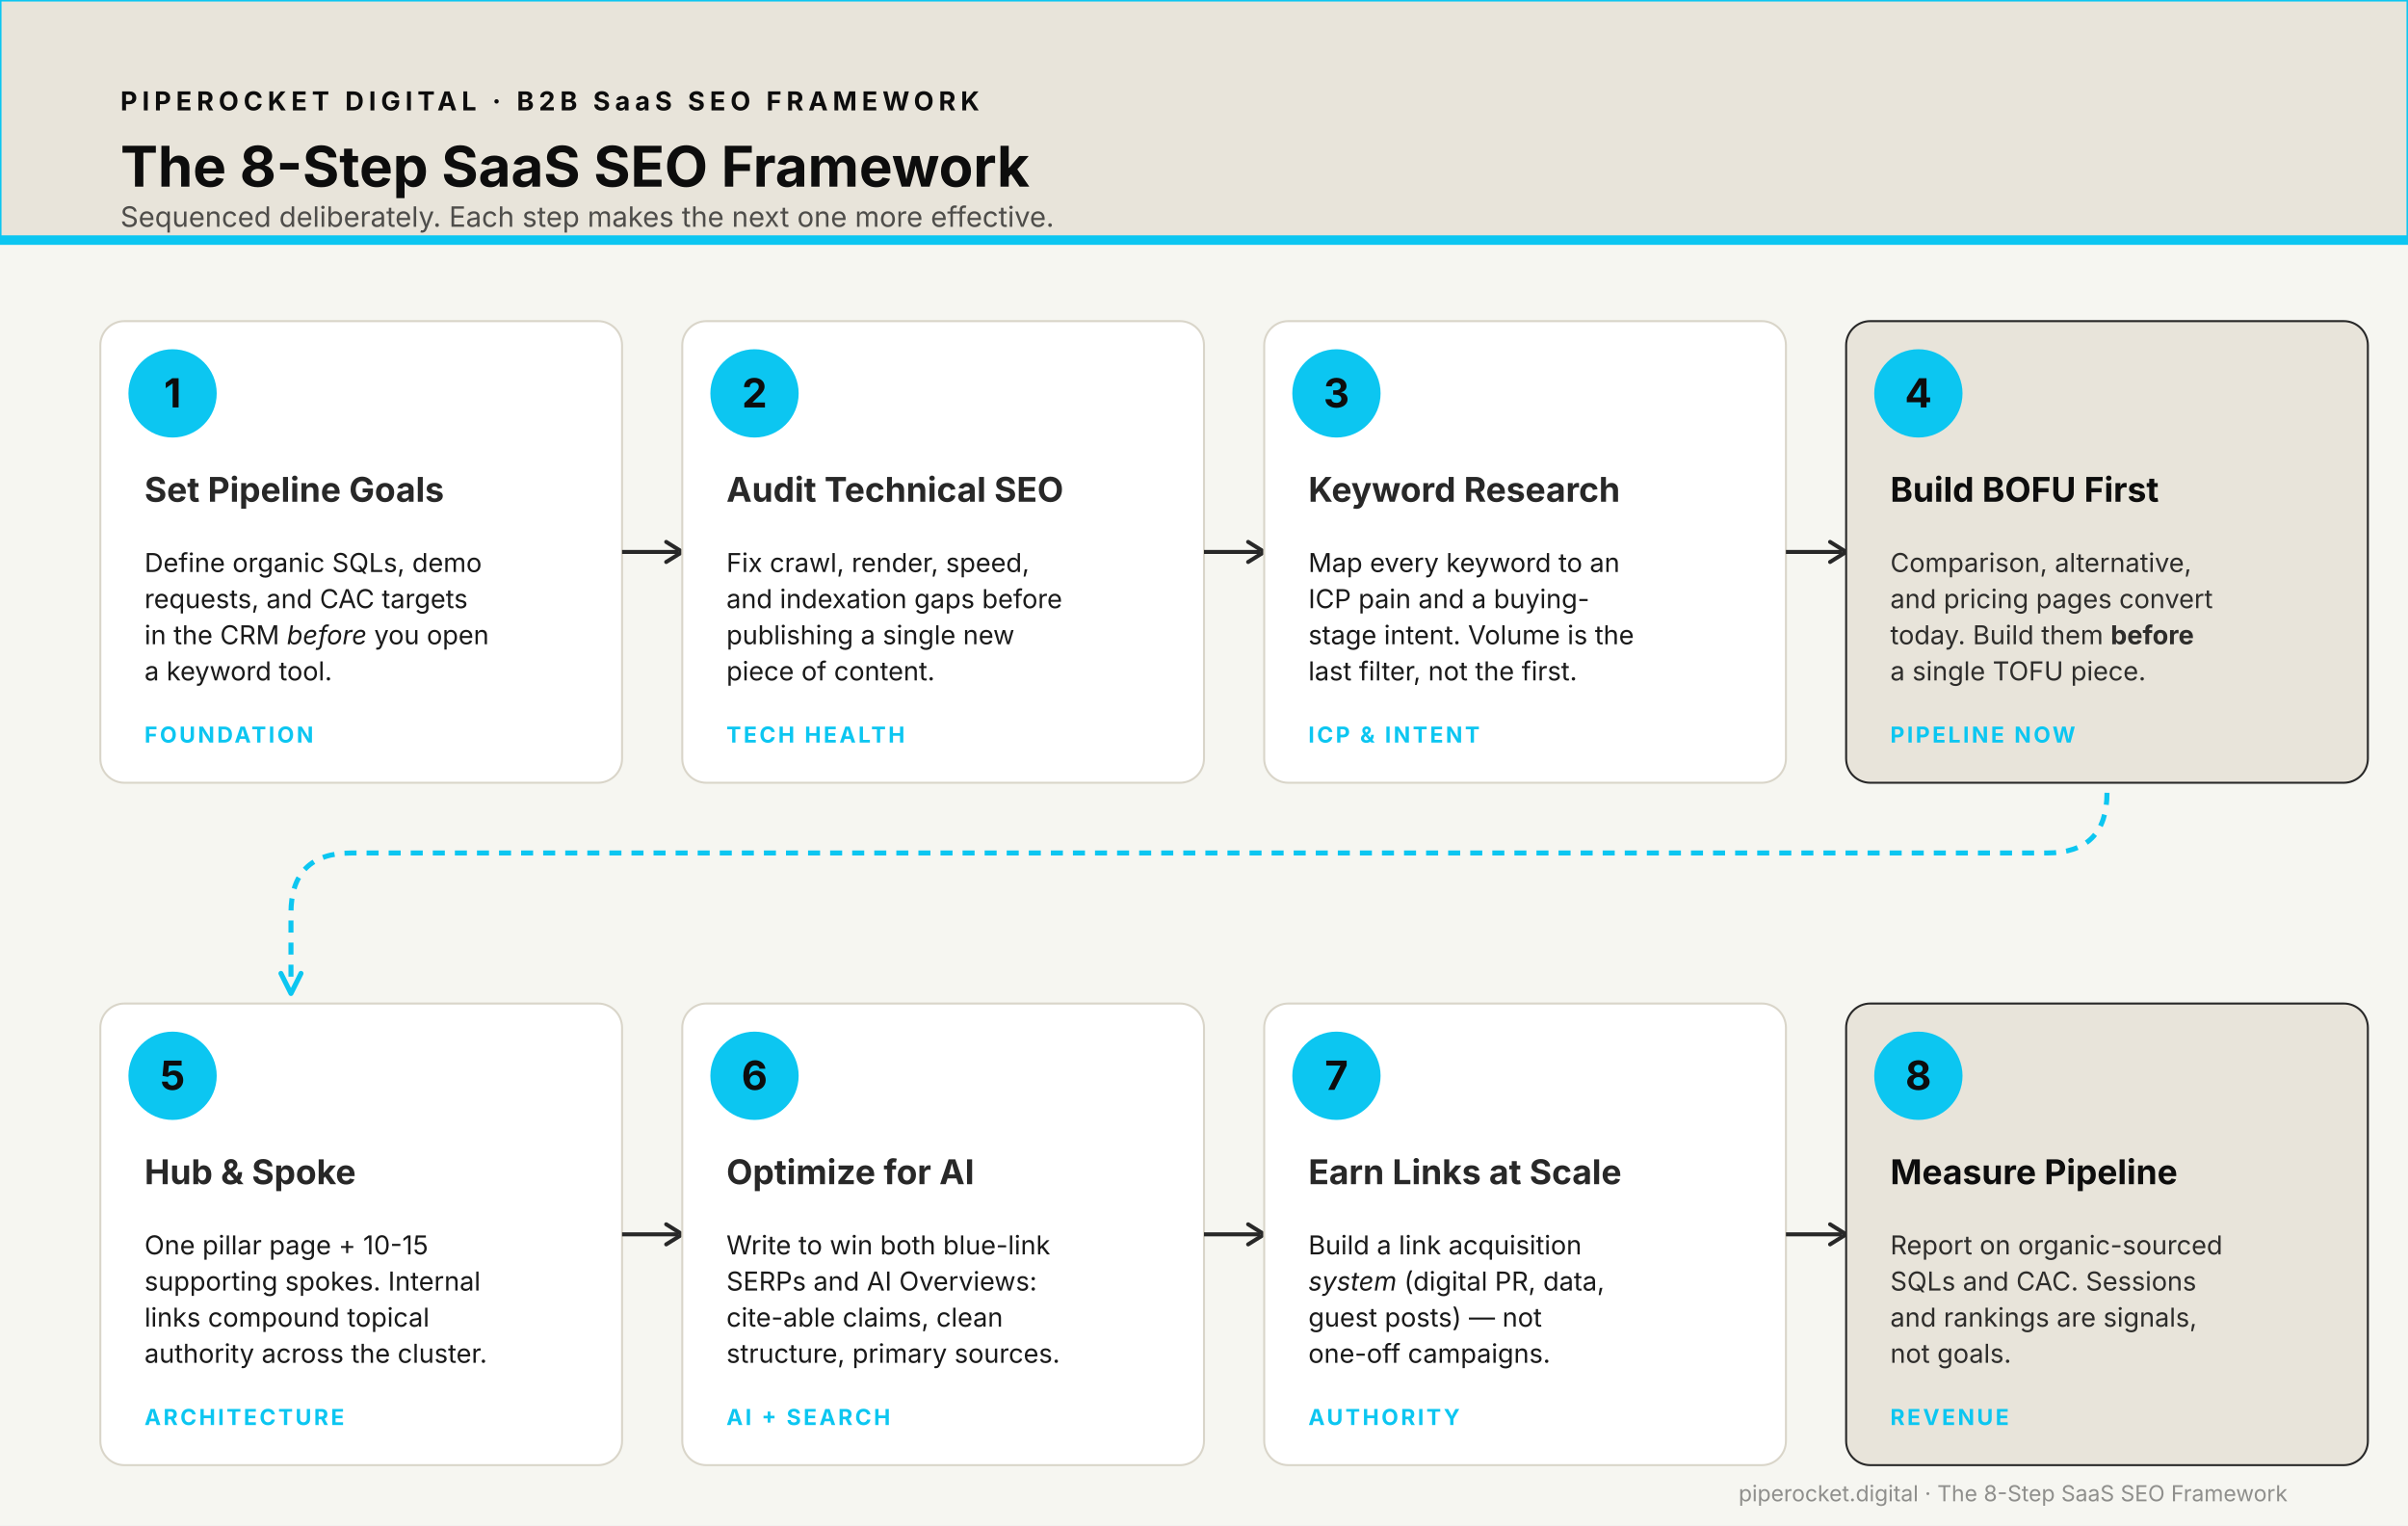
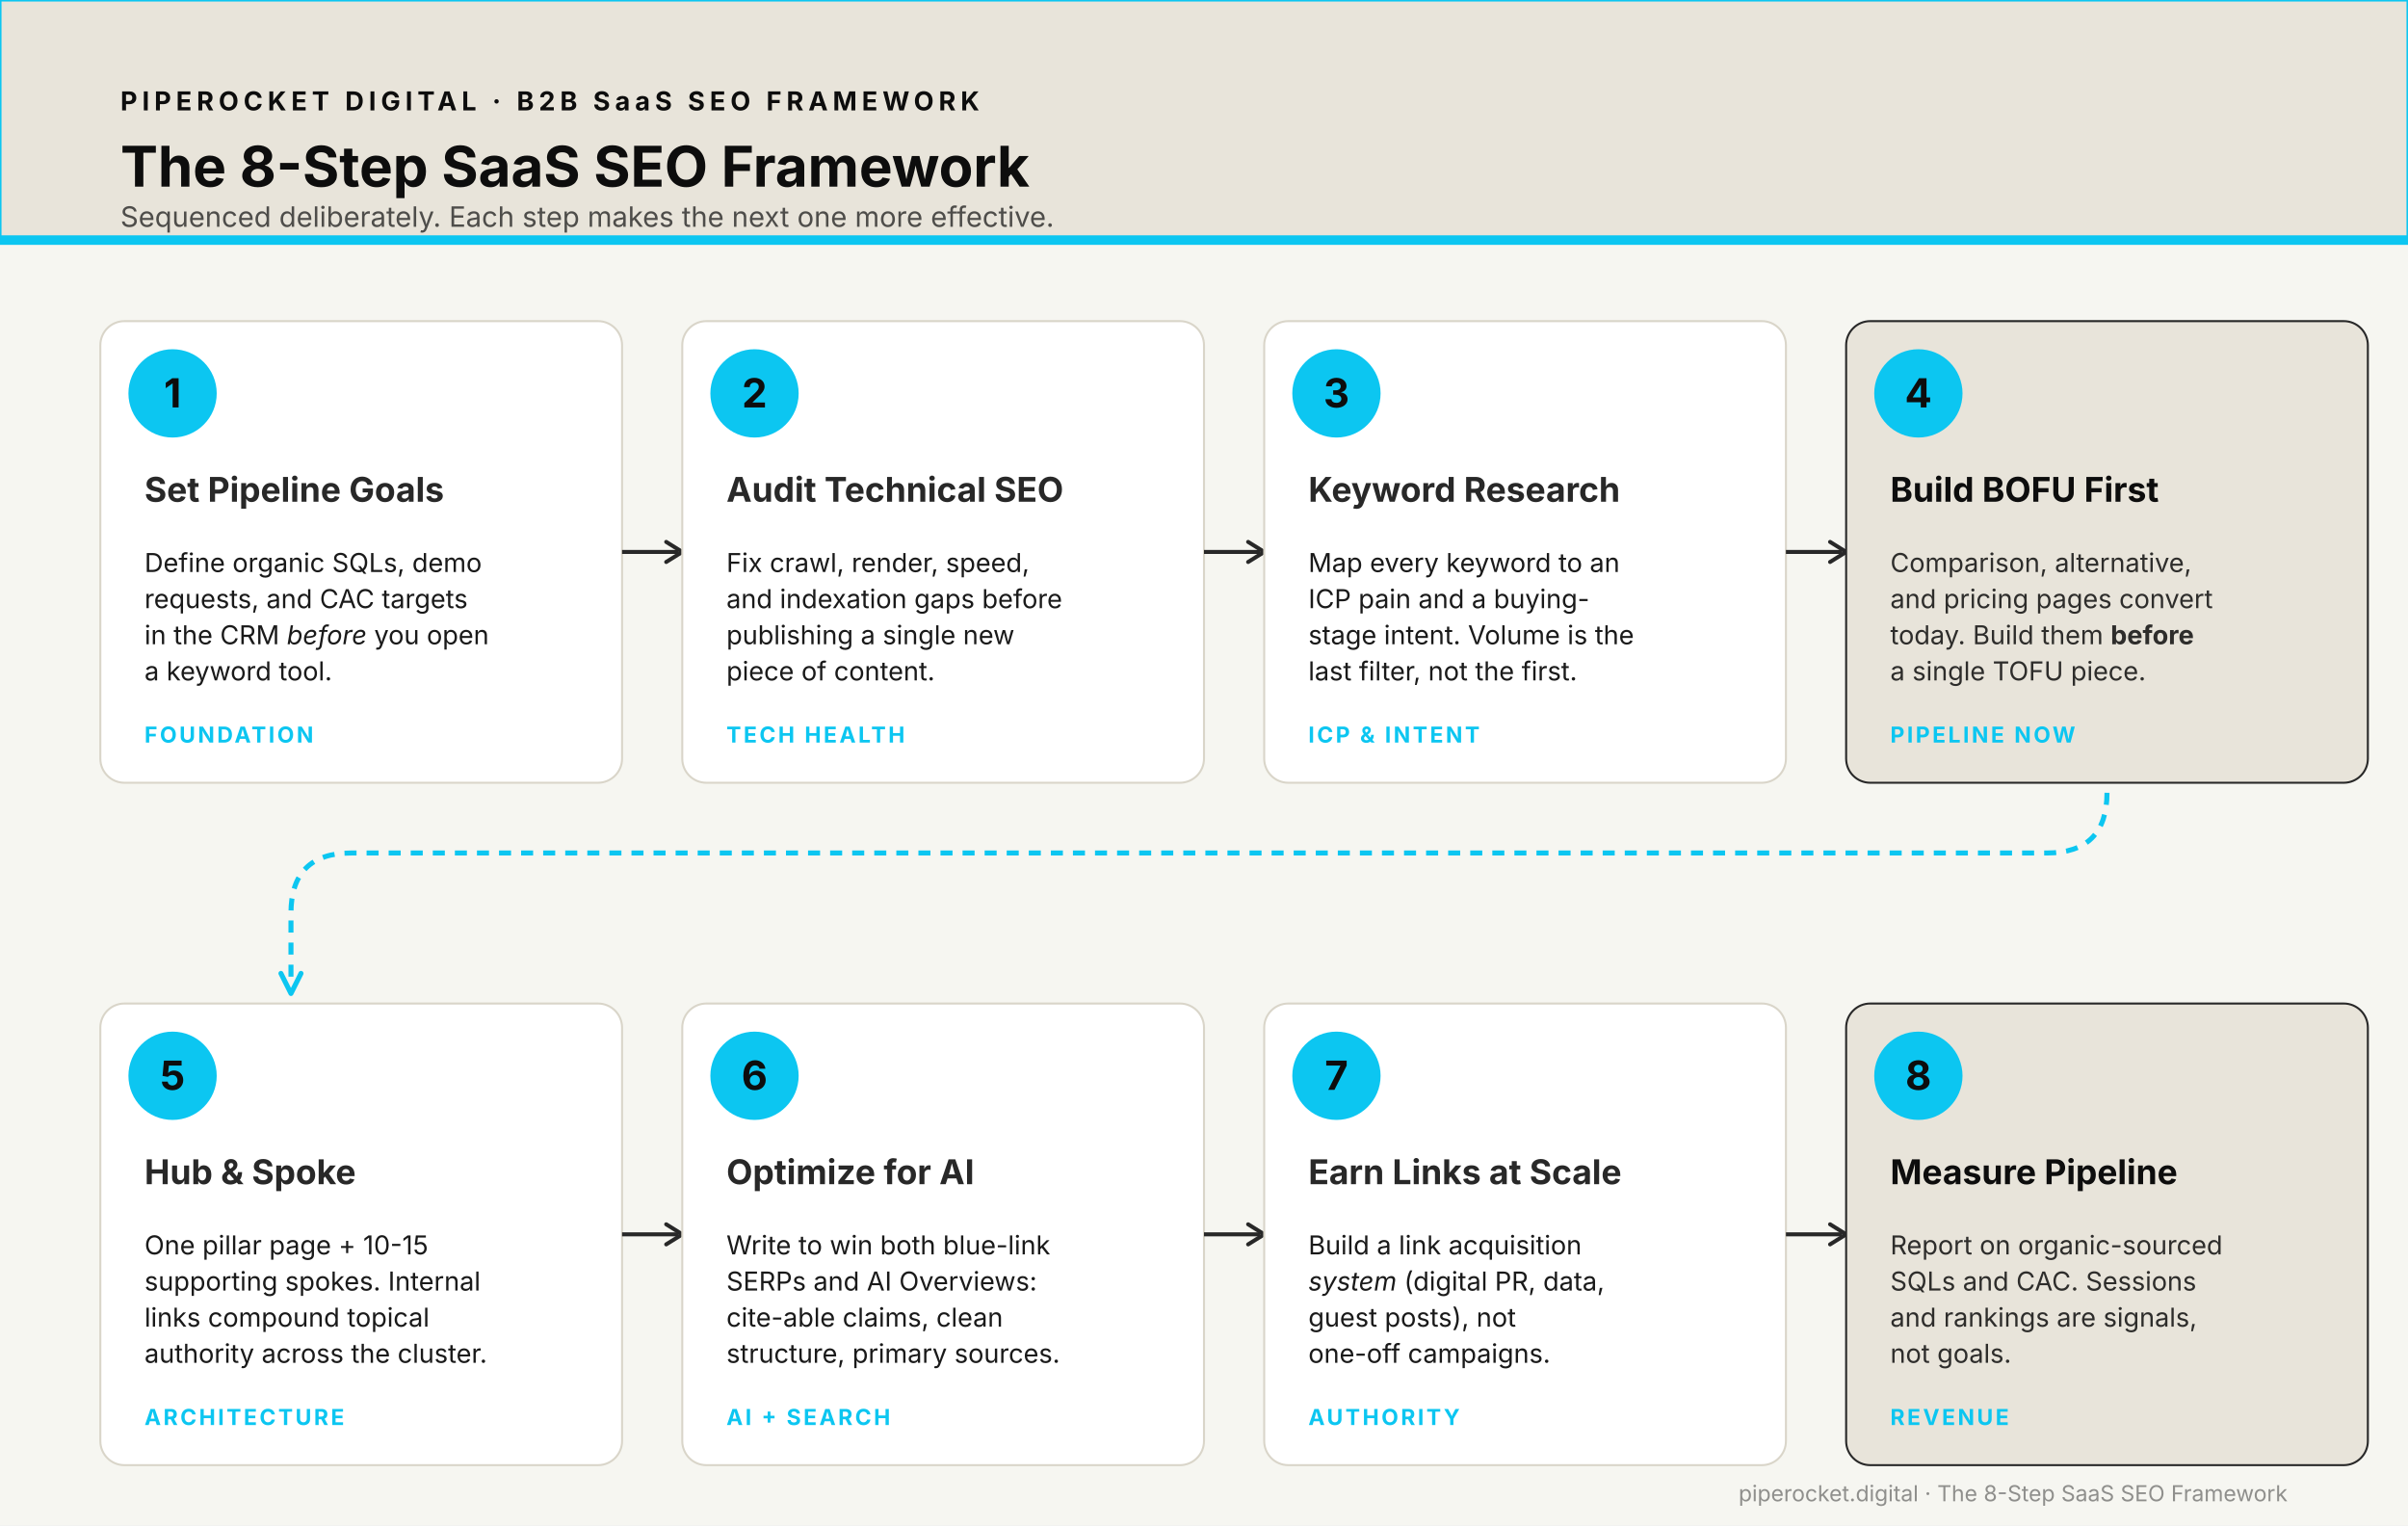
<svg xmlns="http://www.w3.org/2000/svg" aria-labelledby="title-1 desc-1" font-family="Inter, -apple-system, BlinkMacSystemFont, 'Segoe UI', Arial, sans-serif" viewBox="0 0 1200 760">
  <path fill="#f6f6f1" d="M0 0h1200v760H0z" />
  <path fill="#e8e4da" stroke="#0cc6f1" stroke-width="1.5" d="M0 0h1200v118H0z" />
  <text x="60" y="55" fill="#0d0d0d" font-size="13" font-weight="700" letter-spacing="2.4">PIPEROCKET DIGITAL · B2B SaaS SEO FRAMEWORK</text>
  <text x="60" y="93" fill="#0d0d0d" font-size="28" font-weight="700">The 8-Step SaaS SEO Framework</text>
  <text x="60" y="113" fill="rgba(13, 13, 13, 0.7)" font-size="14">Sequenced deliberately. Each step makes the next one more effective.</text>
  <path fill="#0cc6f1" d="M0 118h1200v4H0z" />
  <g transform="translate(50 160)">
    <rect width="260" height="230" fill="#fff" stroke="#d9d5c9" rx="12" />
    <circle cx="36" cy="36" r="22" fill="#0cc6f1" />
    <text x="36" y="43" fill="#0d0d0d" font-size="20" font-weight="700" text-anchor="middle">1</text>
    <text x="22" y="90" fill="#282828" font-size="17" font-weight="700">Set Pipeline Goals</text>
    <text x="22" y="125" fill="#1a1a1a" font-size="13">Define organic SQLs, demo</text>
    <text x="22" y="143" fill="#1a1a1a" font-size="13">requests, and CAC targets</text>
    <text x="22" y="161" fill="#1a1a1a" font-size="13">in the CRM <tspan font-style="italic">before</tspan> you open</text>
    <text x="22" y="179" fill="#1a1a1a" font-size="13">a keyword tool.</text>
    <text x="22" y="210" fill="#0cc6f1" font-size="11" font-weight="700" letter-spacing="1.2">FOUNDATION</text>
  </g>
  <g fill="none" stroke="#282828" stroke-width="2">
    <path d="M310 275h28" />
    <path stroke-linecap="round" stroke-linejoin="round" d="m332 270 8 5-8 5" />
  </g>
  <g transform="translate(340 160)">
    <rect width="260" height="230" fill="#fff" stroke="#d9d5c9" rx="12" />
    <circle cx="36" cy="36" r="22" fill="#0cc6f1" />
    <text x="36" y="43" fill="#0d0d0d" font-size="20" font-weight="700" text-anchor="middle">2</text>
    <text x="22" y="90" fill="#282828" font-size="17" font-weight="700">Audit Technical SEO</text>
    <text x="22" y="125" fill="#1a1a1a" font-size="13">Fix crawl, render, speed,</text>
    <text x="22" y="143" fill="#1a1a1a" font-size="13">and indexation gaps before</text>
    <text x="22" y="161" fill="#1a1a1a" font-size="13">publishing a single new</text>
    <text x="22" y="179" fill="#1a1a1a" font-size="13">piece of content.</text>
    <text x="22" y="210" fill="#0cc6f1" font-size="11" font-weight="700" letter-spacing="1.2">TECH HEALTH</text>
  </g>
  <g fill="none" stroke="#282828" stroke-width="2">
    <path d="M600 275h28" />
    <path stroke-linecap="round" stroke-linejoin="round" d="m622 270 8 5-8 5" />
  </g>
  <g transform="translate(630 160)">
    <rect width="260" height="230" fill="#fff" stroke="#d9d5c9" rx="12" />
    <circle cx="36" cy="36" r="22" fill="#0cc6f1" />
    <text x="36" y="43" fill="#0d0d0d" font-size="20" font-weight="700" text-anchor="middle">3</text>
    <text x="22" y="90" fill="#282828" font-size="17" font-weight="700">Keyword Research</text>
    <text x="22" y="125" fill="#1a1a1a" font-size="13">Map every keyword to an</text>
    <text x="22" y="143" fill="#1a1a1a" font-size="13">ICP pain and a buying-</text>
    <text x="22" y="161" fill="#1a1a1a" font-size="13">stage intent. Volume is the</text>
    <text x="22" y="179" fill="#1a1a1a" font-size="13">last filter, not the first.</text>
    <text x="22" y="210" fill="#0cc6f1" font-size="11" font-weight="700" letter-spacing="1.2">ICP &amp; INTENT</text>
  </g>
  <g fill="none" stroke="#282828" stroke-width="2">
    <path d="M890 275h28" />
    <path stroke-linecap="round" stroke-linejoin="round" d="m912 270 8 5-8 5" />
  </g>
  <g transform="translate(920 160)">
    <rect width="260" height="230" fill="#e8e4da" stroke="#282828" rx="12" />
    <circle cx="36" cy="36" r="22" fill="#0cc6f1" />
    <text x="36" y="43" fill="#0d0d0d" font-size="20" font-weight="700" text-anchor="middle">4</text>
    <text x="22" y="90" fill="#0d0d0d" font-size="17" font-weight="700">Build BOFU First</text>
    <text x="22" y="125" fill="rgba(13, 13, 13, 0.85)" font-size="13">Comparison, alternative,</text>
    <text x="22" y="143" fill="rgba(13, 13, 13, 0.85)" font-size="13">and pricing pages convert</text>
    <text x="22" y="161" fill="rgba(13, 13, 13, 0.85)" font-size="13">today. Build them <tspan font-weight="700">before</tspan>
    </text>
    <text x="22" y="179" fill="rgba(13, 13, 13, 0.85)" font-size="13">a single TOFU piece.</text>
    <text x="22" y="210" fill="#0cc6f1" font-size="11" font-weight="700" letter-spacing="1.2">PIPELINE NOW</text>
  </g>
  <path fill="none" stroke="#0cc6f1" stroke-dasharray="6,5" stroke-width="2.5" d="M1050 395q0 30-30 30H175q-30 0-30 30v35" />
  <path fill="none" stroke="#0cc6f1" stroke-linecap="round" stroke-linejoin="round" stroke-width="2.5" d="m140 485 5 10 5-10" />
  <g transform="translate(50 500)">
    <rect width="260" height="230" fill="#fff" stroke="#d9d5c9" rx="12" />
    <circle cx="36" cy="36" r="22" fill="#0cc6f1" />
    <text x="36" y="43" fill="#0d0d0d" font-size="20" font-weight="700" text-anchor="middle">5</text>
    <text x="22" y="90" fill="#282828" font-size="17" font-weight="700">Hub &amp; Spoke</text>
    <text x="22" y="125" fill="#1a1a1a" font-size="13">One pillar page + 10-15</text>
    <text x="22" y="143" fill="#1a1a1a" font-size="13">supporting spokes. Internal</text>
    <text x="22" y="161" fill="#1a1a1a" font-size="13">links compound topical</text>
    <text x="22" y="179" fill="#1a1a1a" font-size="13">authority across the cluster.</text>
    <text x="22" y="210" fill="#0cc6f1" font-size="11" font-weight="700" letter-spacing="1.2">ARCHITECTURE</text>
  </g>
  <g fill="none" stroke="#282828" stroke-width="2">
    <path d="M310 615h28" />
    <path stroke-linecap="round" stroke-linejoin="round" d="m332 610 8 5-8 5" />
  </g>
  <g transform="translate(340 500)">
    <rect width="260" height="230" fill="#fff" stroke="#d9d5c9" rx="12" />
    <circle cx="36" cy="36" r="22" fill="#0cc6f1" />
    <text x="36" y="43" fill="#0d0d0d" font-size="20" font-weight="700" text-anchor="middle">6</text>
    <text x="22" y="90" fill="#282828" font-size="17" font-weight="700">Optimize for AI</text>
    <text x="22" y="125" fill="#1a1a1a" font-size="13">Write to win both blue-link</text>
    <text x="22" y="143" fill="#1a1a1a" font-size="13">SERPs and AI Overviews:</text>
    <text x="22" y="161" fill="#1a1a1a" font-size="13">cite-able claims, clean</text>
    <text x="22" y="179" fill="#1a1a1a" font-size="13">structure, primary sources.</text>
    <text x="22" y="210" fill="#0cc6f1" font-size="11" font-weight="700" letter-spacing="1.2">AI + SEARCH</text>
  </g>
  <g fill="none" stroke="#282828" stroke-width="2">
    <path d="M600 615h28" />
    <path stroke-linecap="round" stroke-linejoin="round" d="m622 610 8 5-8 5" />
  </g>
  <g transform="translate(630 500)">
    <rect width="260" height="230" fill="#fff" stroke="#d9d5c9" rx="12" />
    <circle cx="36" cy="36" r="22" fill="#0cc6f1" />
    <text x="36" y="43" fill="#0d0d0d" font-size="20" font-weight="700" text-anchor="middle">7</text>
    <text x="22" y="90" fill="#282828" font-size="17" font-weight="700">Earn Links at Scale</text>
    <text x="22" y="125" fill="#1a1a1a" font-size="13">Build a link acquisition</text>
    <text x="22" y="143" fill="#1a1a1a" font-size="13">
      <tspan font-style="italic">system</tspan> (digital PR, data,</text>
-     <text x="22" y="161" fill="#1a1a1a" font-size="13">guest posts) — not</text>
+     <text x="22" y="161" fill="#1a1a1a" font-size="13">guest posts), not</text>
    <text x="22" y="179" fill="#1a1a1a" font-size="13">one-off campaigns.</text>
    <text x="22" y="210" fill="#0cc6f1" font-size="11" font-weight="700" letter-spacing="1.2">AUTHORITY</text>
  </g>
  <g fill="none" stroke="#282828" stroke-width="2">
    <path d="M890 615h28" />
    <path stroke-linecap="round" stroke-linejoin="round" d="m912 610 8 5-8 5" />
  </g>
  <g transform="translate(920 500)">
    <rect width="260" height="230" fill="#e8e4da" stroke="#282828" rx="12" />
    <circle cx="36" cy="36" r="22" fill="#0cc6f1" />
    <text x="36" y="43" fill="#0d0d0d" font-size="20" font-weight="700" text-anchor="middle">8</text>
    <text x="22" y="90" fill="#0d0d0d" font-size="17" font-weight="700">Measure Pipeline</text>
    <text x="22" y="125" fill="rgba(13, 13, 13, 0.85)" font-size="13">Report on organic-sourced</text>
    <text x="22" y="143" fill="rgba(13, 13, 13, 0.85)" font-size="13">SQLs and CAC. Sessions</text>
    <text x="22" y="161" fill="rgba(13, 13, 13, 0.85)" font-size="13">and rankings are signals,</text>
    <text x="22" y="179" fill="rgba(13, 13, 13, 0.85)" font-size="13">not goals.</text>
    <text x="22" y="210" fill="#0cc6f1" font-size="11" font-weight="700" letter-spacing="1.2">REVENUE</text>
  </g>
  <text x="1140" y="748" fill="rgba(40,40,40,0.5)" font-size="11" text-anchor="end">piperocket.digital · The 8-Step SaaS SEO Framework</text>
</svg>
